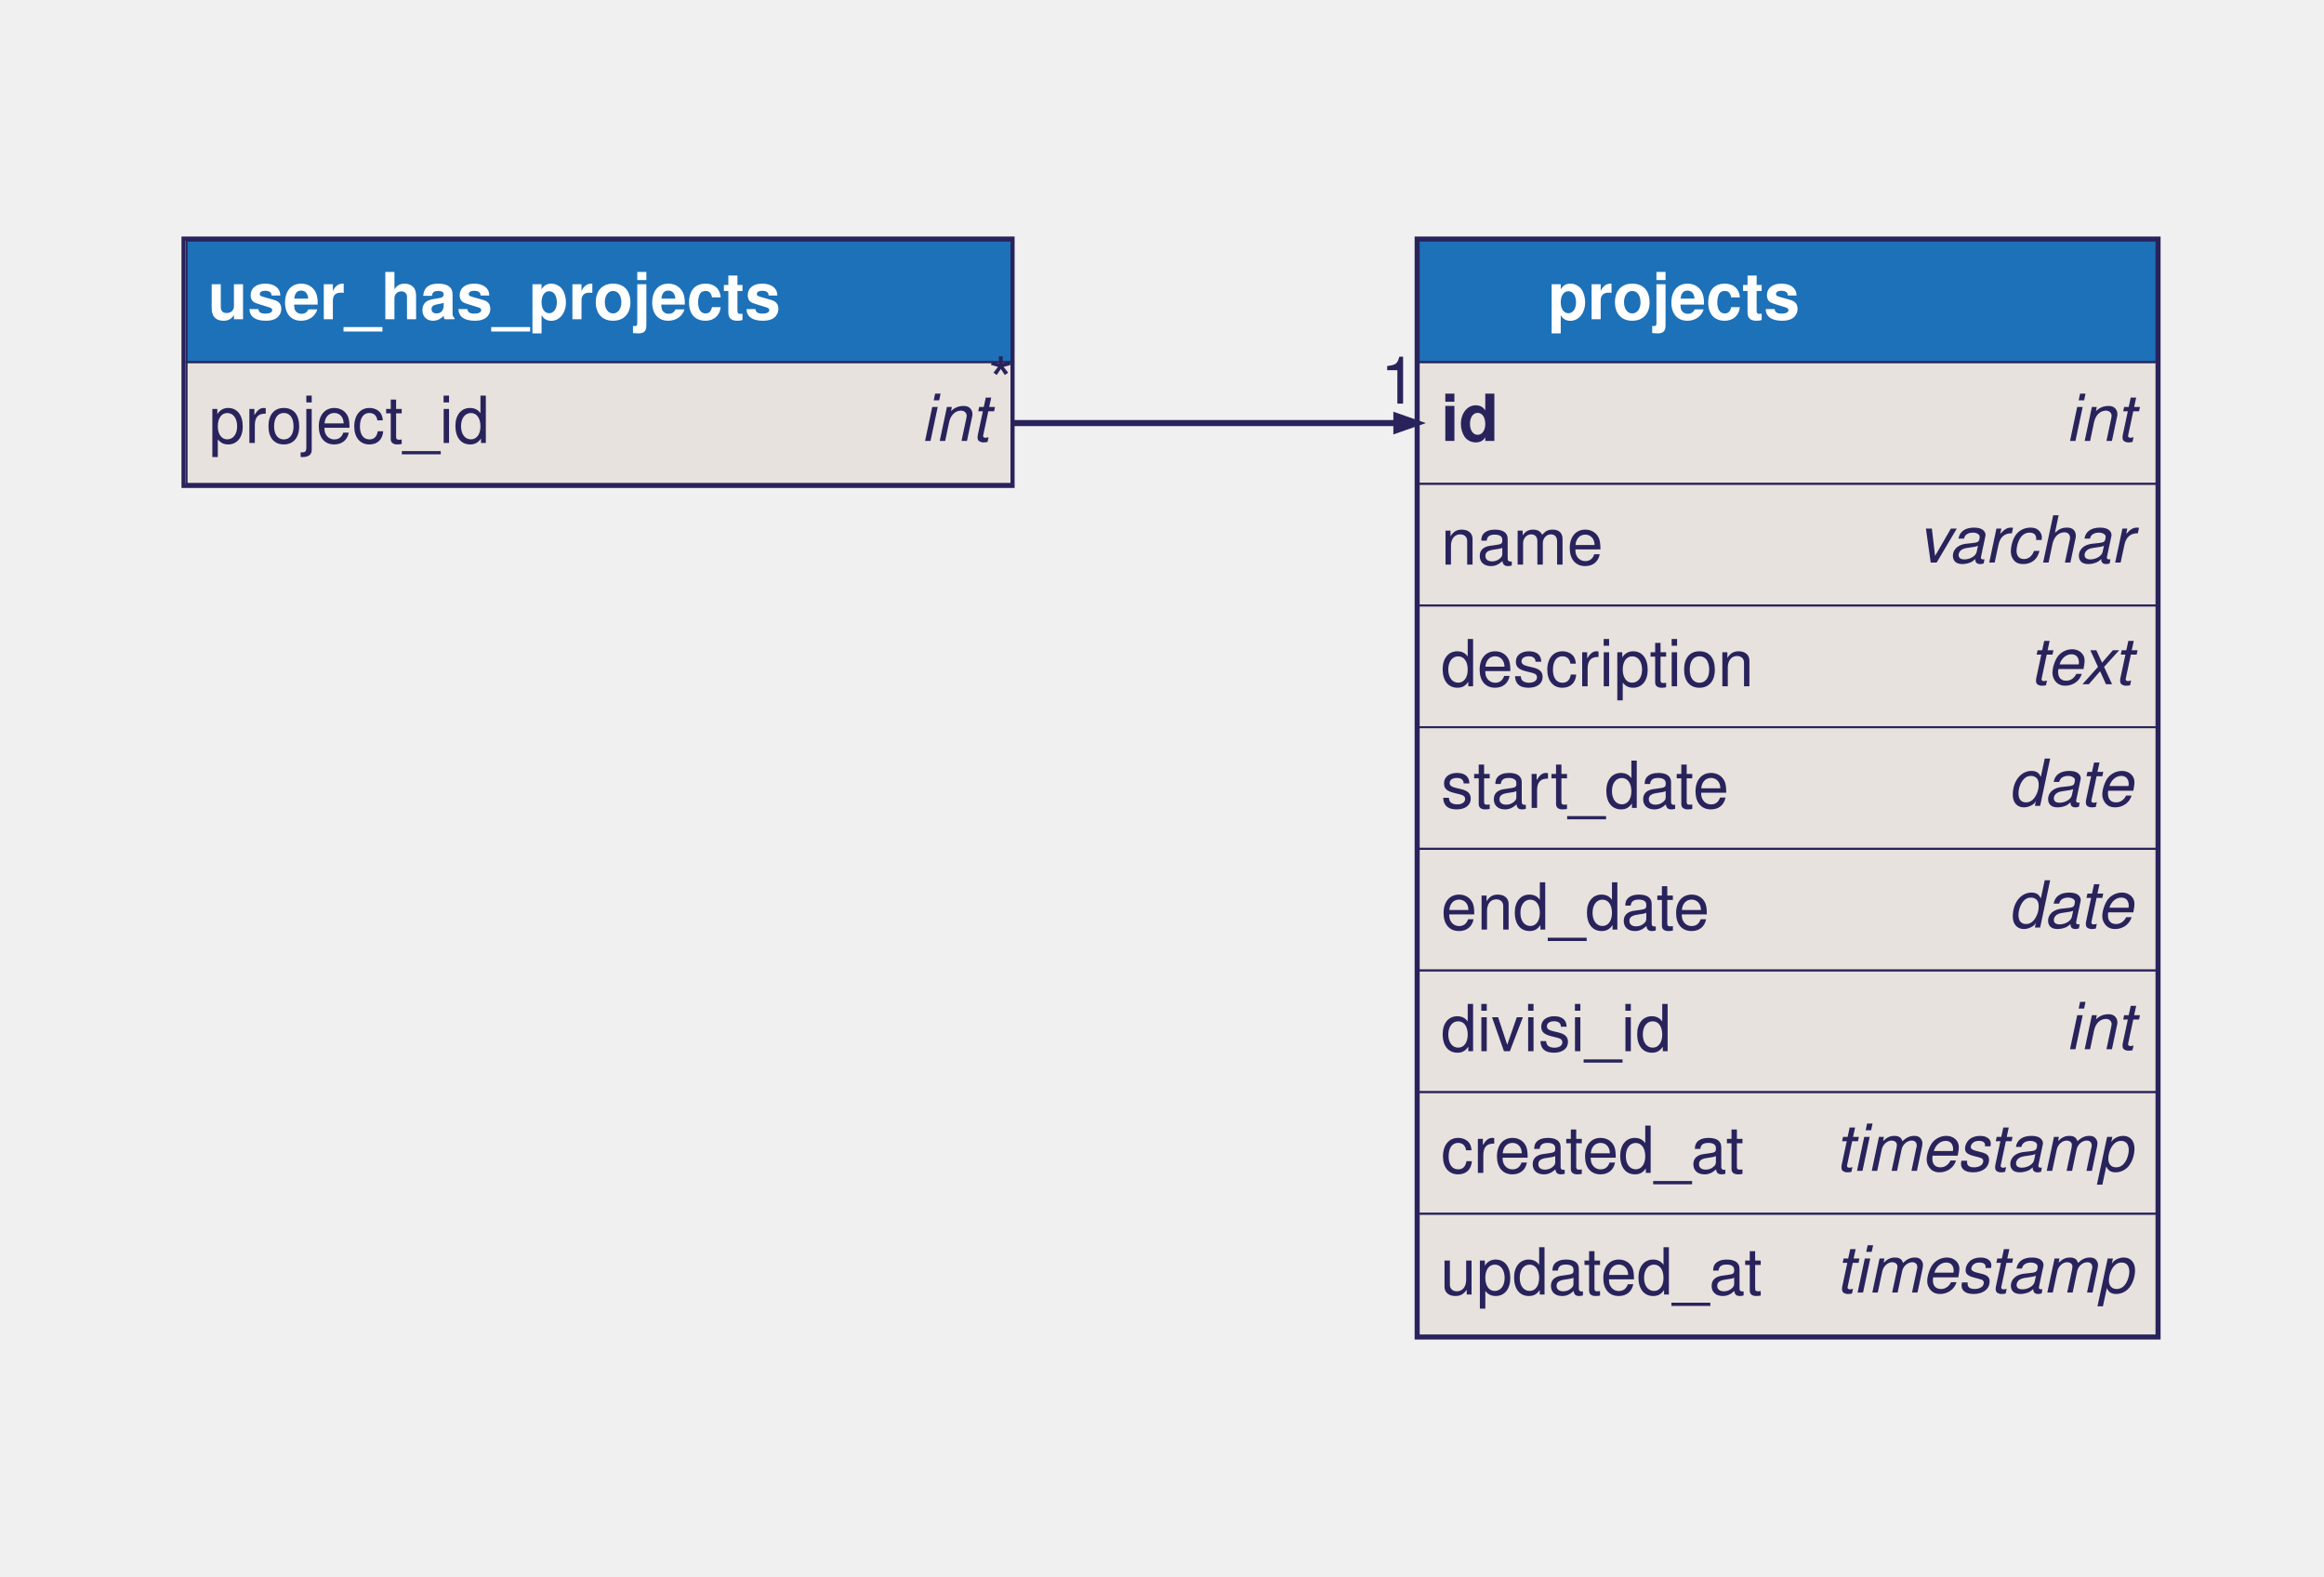
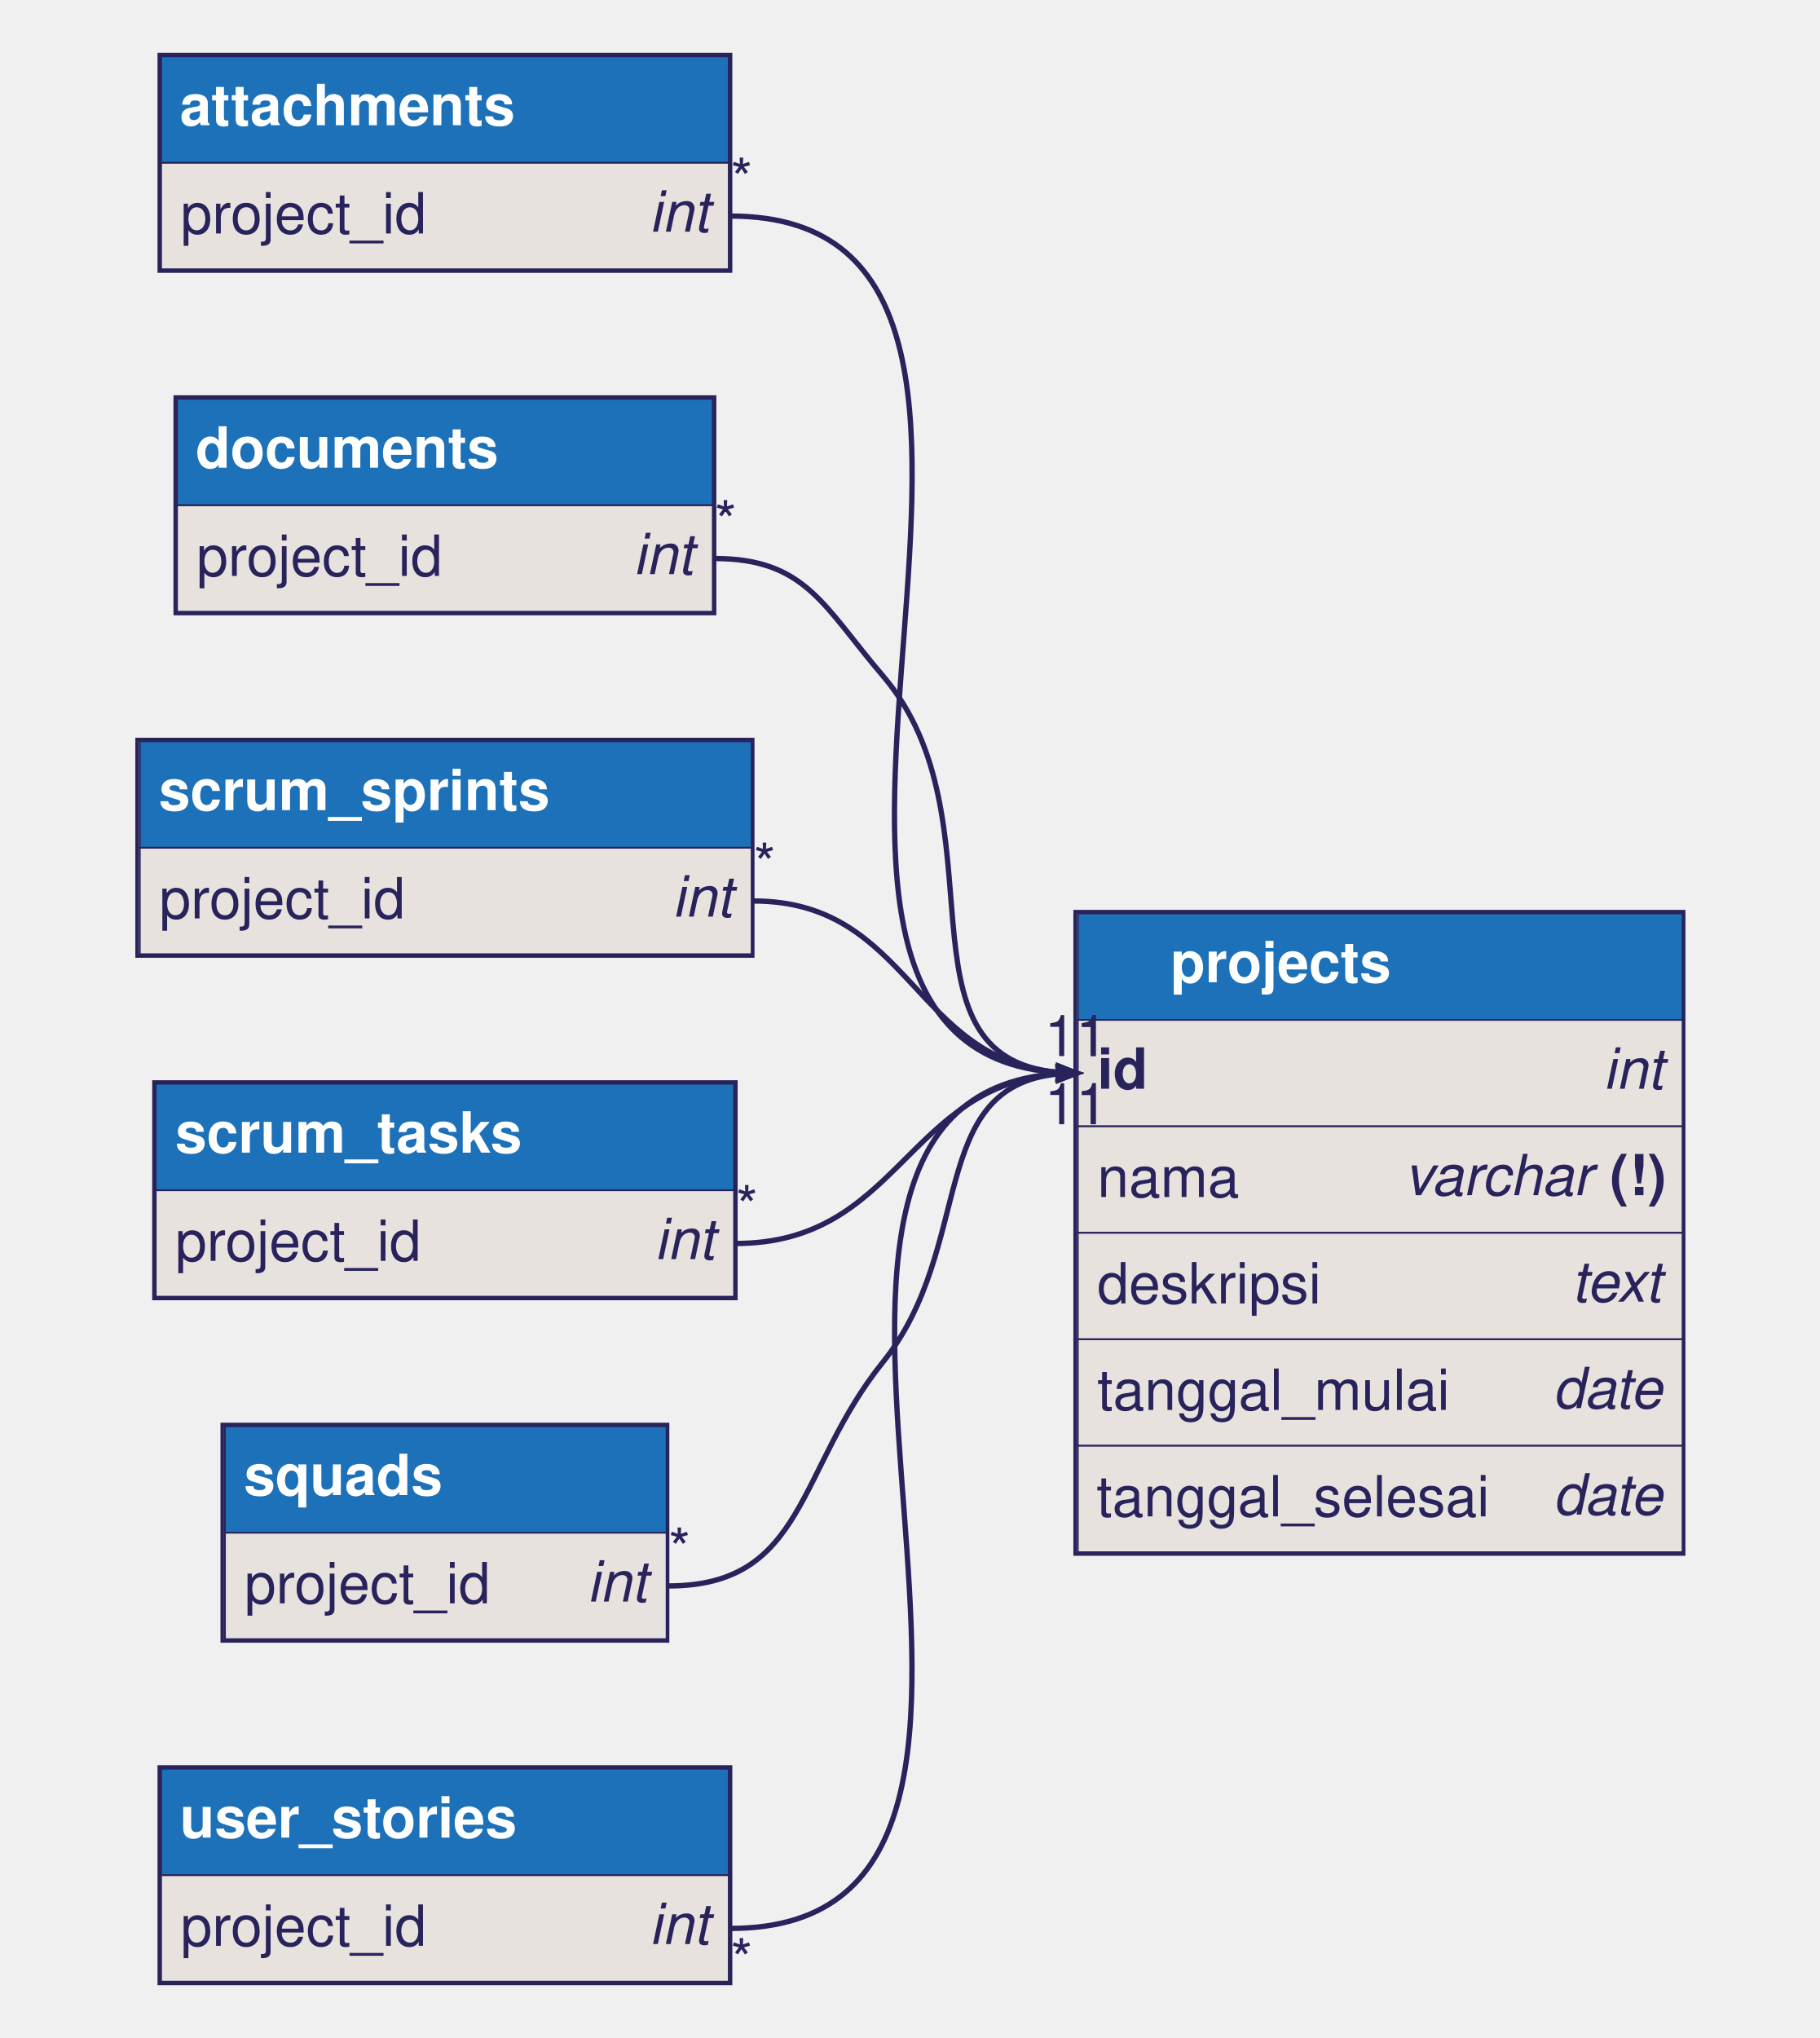
- <svg xmlns="http://www.w3.org/2000/svg" width="1146pt" height="777pt" viewBox="0.00 0.00 1145.67 777.33">
-   <g id="graph0" class="graph" transform="scale(1 1) rotate(0) translate(4 773.33)">
+ <svg xmlns="http://www.w3.org/2000/svg" width="1025pt" height="1148pt" viewBox="0.00 0.00 1025.46 1148.36">
+   <g id="graph0" class="graph" transform="scale(1 1) rotate(0) translate(4 1144.36)">
    <g id="projects" class="node">
-       <ellipse fill="none" stroke="black" stroke-width="0" cx="877.46" cy="-384.67" rx="260.43" ry="384.83" />
-       <polygon fill="#1d71b8" stroke="transparent" points="695.46,-594.67 695.46,-654.67 1059.46,-654.67 1059.46,-594.67 695.46,-594.67" />
-       <polygon fill="none" stroke="#29235c" points="695.46,-594.67 695.46,-654.67 1059.46,-654.67 1059.46,-594.67 695.46,-594.67" />
-       <text text-anchor="start" x="759.2" y="-615.87" font-family="Helvetica,sans-Serif" font-weight="bold" font-size="32.00" fill="#ffffff">       projects       </text>
-       <polygon fill="#e7e2dd" stroke="transparent" points="695.46,-534.67 695.46,-594.67 1059.46,-594.67 1059.46,-534.67 695.46,-534.67" />
-       <polygon fill="none" stroke="#29235c" points="695.46,-534.67 695.46,-594.67 1059.46,-594.67 1059.46,-534.67 695.46,-534.67" />
-       <text text-anchor="start" x="706.46" y="-555.87" font-family="Helvetica,sans-Serif" font-weight="bold" font-size="32.00" fill="#29235c">id</text>
-       <text text-anchor="start" x="731.35" y="-555.87" font-family="Helvetica,sans-Serif" font-size="32.00" fill="#29235c">    </text>
-       <text text-anchor="start" x="1014.67" y="-555.87" font-family="Helvetica,sans-Serif" font-style="italic" font-size="32.00" fill="#29235c">int</text>
-       <polygon fill="#e7e2dd" stroke="transparent" points="695.46,-474.67 695.46,-534.67 1059.46,-534.67 1059.46,-474.67 695.46,-474.67" />
-       <polygon fill="none" stroke="#29235c" points="695.46,-474.67 695.46,-534.67 1059.46,-534.67 1059.46,-474.67 695.46,-474.67" />
-       <text text-anchor="start" x="706.46" y="-494.87" font-family="Helvetica,sans-Serif" font-size="32.00" fill="#29235c">name    </text>
-       <text text-anchor="start" x="941.79" y="-495.87" font-family="Helvetica,sans-Serif" font-style="italic" font-size="32.00" fill="#29235c">varchar</text>
-       <polygon fill="#e7e2dd" stroke="transparent" points="695.46,-414.67 695.46,-474.67 1059.46,-474.67 1059.46,-414.67 695.46,-414.67" />
-       <polygon fill="none" stroke="#29235c" points="695.46,-414.67 695.46,-474.67 1059.46,-474.67 1059.46,-414.67 695.46,-414.67" />
-       <text text-anchor="start" x="706.46" y="-434.87" font-family="Helvetica,sans-Serif" font-size="32.00" fill="#29235c">description    </text>
-       <text text-anchor="start" x="996.88" y="-435.87" font-family="Helvetica,sans-Serif" font-style="italic" font-size="32.00" fill="#29235c">text</text>
-       <polygon fill="#e7e2dd" stroke="transparent" points="695.46,-354.67 695.46,-414.67 1059.46,-414.67 1059.46,-354.67 695.46,-354.67" />
-       <polygon fill="none" stroke="#29235c" points="695.46,-354.67 695.46,-414.67 1059.46,-414.67 1059.46,-354.67 695.46,-354.67" />
-       <text text-anchor="start" x="706.46" y="-374.87" font-family="Helvetica,sans-Serif" font-size="32.00" fill="#29235c">start_date    </text>
-       <text text-anchor="start" x="986.2" y="-375.87" font-family="Helvetica,sans-Serif" font-style="italic" font-size="32.00" fill="#29235c">date</text>
-       <polygon fill="#e7e2dd" stroke="transparent" points="695.46,-294.67 695.46,-354.67 1059.46,-354.67 1059.46,-294.67 695.46,-294.67" />
-       <polygon fill="none" stroke="#29235c" points="695.46,-294.67 695.46,-354.67 1059.46,-354.67 1059.46,-294.67 695.46,-294.67" />
-       <text text-anchor="start" x="706.46" y="-314.87" font-family="Helvetica,sans-Serif" font-size="32.00" fill="#29235c">end_date    </text>
-       <text text-anchor="start" x="986.2" y="-315.87" font-family="Helvetica,sans-Serif" font-style="italic" font-size="32.00" fill="#29235c">date</text>
-       <polygon fill="#e7e2dd" stroke="transparent" points="695.46,-234.67 695.46,-294.67 1059.46,-294.67 1059.46,-234.67 695.46,-234.67" />
-       <polygon fill="none" stroke="#29235c" points="695.46,-234.67 695.46,-294.67 1059.46,-294.67 1059.46,-234.67 695.46,-234.67" />
-       <text text-anchor="start" x="706.46" y="-254.87" font-family="Helvetica,sans-Serif" font-size="32.00" fill="#29235c">divisi_id    </text>
-       <text text-anchor="start" x="1014.67" y="-255.87" font-family="Helvetica,sans-Serif" font-style="italic" font-size="32.00" fill="#29235c">int</text>
-       <polygon fill="#e7e2dd" stroke="transparent" points="695.46,-174.67 695.46,-234.67 1059.46,-234.67 1059.46,-174.67 695.46,-174.67" />
-       <polygon fill="none" stroke="#29235c" points="695.46,-174.67 695.46,-234.67 1059.46,-234.67 1059.46,-174.67 695.46,-174.67" />
-       <text text-anchor="start" x="706.46" y="-194.87" font-family="Helvetica,sans-Serif" font-size="32.00" fill="#29235c">created_at    </text>
-       <text text-anchor="start" x="900.9" y="-195.87" font-family="Helvetica,sans-Serif" font-style="italic" font-size="32.00" fill="#29235c">timestamp</text>
-       <polygon fill="#e7e2dd" stroke="transparent" points="695.46,-114.67 695.46,-174.67 1059.46,-174.67 1059.46,-114.67 695.46,-114.67" />
-       <polygon fill="none" stroke="#29235c" points="695.46,-114.67 695.46,-174.67 1059.46,-174.67 1059.46,-114.67 695.46,-114.67" />
-       <text text-anchor="start" x="706.12" y="-134.87" font-family="Helvetica,sans-Serif" font-size="32.00" fill="#29235c">updated_at    </text>
-       <text text-anchor="start" x="901.18" y="-135.87" font-family="Helvetica,sans-Serif" font-style="italic" font-size="32.00" fill="#29235c">timestamp</text>
-       <polygon fill="none" stroke="#29235c" stroke-width="2" points="694.46,-113.67 694.46,-655.67 1060.46,-655.67 1060.46,-113.67 694.46,-113.67" />
+       <ellipse fill="none" stroke="black" stroke-width="0" cx="773.51" cy="-449.68" rx="243.9" ry="257.27" />
+       <polygon fill="#1d71b8" stroke="transparent" points="603.51,-569.68 603.51,-629.68 944.51,-629.68 944.51,-569.68 603.51,-569.68" />
+       <polygon fill="none" stroke="#29235c" points="603.51,-569.68 603.51,-629.68 944.51,-629.68 944.51,-569.68 603.51,-569.68" />
+       <text text-anchor="start" x="655.76" y="-590.88" font-family="Helvetica,sans-Serif" font-weight="bold" font-size="32.00" fill="#ffffff">       projects       </text>
+       <polygon fill="#e7e2dd" stroke="transparent" points="603.51,-509.68 603.51,-569.68 944.51,-569.68 944.51,-509.68 603.51,-509.68" />
+       <polygon fill="none" stroke="#29235c" points="603.51,-509.68 603.51,-569.68 944.51,-569.68 944.51,-509.68 603.51,-509.68" />
+       <text text-anchor="start" x="614.51" y="-530.88" font-family="Helvetica,sans-Serif" font-weight="bold" font-size="32.00" fill="#29235c">id</text>
+       <text text-anchor="start" x="639.4" y="-530.88" font-family="Helvetica,sans-Serif" font-size="32.00" fill="#29235c">    </text>
+       <text text-anchor="start" x="899.73" y="-530.88" font-family="Helvetica,sans-Serif" font-style="italic" font-size="32.00" fill="#29235c">int</text>
+       <polygon fill="#e7e2dd" stroke="transparent" points="603.51,-449.68 603.51,-509.68 944.51,-509.68 944.51,-449.68 603.51,-449.68" />
+       <polygon fill="none" stroke="#29235c" points="603.51,-449.68 603.51,-509.68 944.51,-509.68 944.51,-449.68 603.51,-449.68" />
+       <text text-anchor="start" x="614.51" y="-469.88" font-family="Helvetica,sans-Serif" font-size="32.00" fill="#29235c">nama    </text>
+       <text text-anchor="start" x="787.75" y="-470.88" font-family="Helvetica,sans-Serif" font-style="italic" font-size="32.00" fill="#29235c">varchar</text>
+       <text text-anchor="start" x="894.42" y="-470.88" font-family="Helvetica,sans-Serif" font-size="32.00" fill="#29235c"> </text>
+       <text text-anchor="start" x="903.31" y="-470.88" font-family="Helvetica,sans-Serif" font-weight="bold" font-size="32.00" fill="#29235c">(!)</text>
+       <polygon fill="#e7e2dd" stroke="transparent" points="603.51,-389.68 603.51,-449.68 944.51,-449.68 944.51,-389.68 603.51,-389.68" />
+       <polygon fill="none" stroke="#29235c" points="603.51,-389.68 603.51,-449.68 944.51,-449.68 944.51,-389.68 603.51,-389.68" />
+       <text text-anchor="start" x="614.51" y="-409.88" font-family="Helvetica,sans-Serif" font-size="32.00" fill="#29235c">deskripsi    </text>
+       <text text-anchor="start" x="881.94" y="-410.88" font-family="Helvetica,sans-Serif" font-style="italic" font-size="32.00" fill="#29235c">text</text>
+       <polygon fill="#e7e2dd" stroke="transparent" points="603.51,-329.68 603.51,-389.68 944.51,-389.68 944.51,-329.68 603.51,-329.68" />
+       <polygon fill="none" stroke="#29235c" points="603.51,-329.68 603.51,-389.68 944.51,-389.68 944.51,-329.68 603.51,-329.68" />
+       <text text-anchor="start" x="614.51" y="-349.88" font-family="Helvetica,sans-Serif" font-size="32.00" fill="#29235c">tanggal_mulai    </text>
+       <text text-anchor="start" x="871.25" y="-350.88" font-family="Helvetica,sans-Serif" font-style="italic" font-size="32.00" fill="#29235c">date</text>
+       <polygon fill="#e7e2dd" stroke="transparent" points="603.51,-269.68 603.51,-329.68 944.51,-329.68 944.51,-269.68 603.51,-269.68" />
+       <polygon fill="none" stroke="#29235c" points="603.51,-269.68 603.51,-329.68 944.51,-329.68 944.51,-269.68 603.51,-269.68" />
+       <text text-anchor="start" x="614.08" y="-289.88" font-family="Helvetica,sans-Serif" font-size="32.00" fill="#29235c">tanggal_selesai    </text>
+       <text text-anchor="start" x="871.38" y="-290.88" font-family="Helvetica,sans-Serif" font-style="italic" font-size="32.00" fill="#29235c">date</text>
+       <polygon fill="none" stroke="#29235c" stroke-width="2" points="602.01,-268.68 602.01,-630.68 945.01,-630.68 945.01,-268.68 602.01,-268.68" />
    </g>
-     <g id="user_has_projects" class="node">
-       <ellipse fill="none" stroke="black" stroke-width="0" cx="290.62" cy="-594.67" rx="290.74" ry="87.86" />
-       <polygon fill="#1d71b8" stroke="transparent" points="87.62,-594.67 87.62,-654.67 494.62,-654.67 494.62,-594.67 87.62,-594.67" />
-       <polygon fill="none" stroke="#29235c" points="87.62,-594.67 87.62,-654.67 494.62,-654.67 494.62,-594.67 87.62,-594.67" />
-       <text text-anchor="start" x="98.17" y="-615.87" font-family="Helvetica,sans-Serif" font-weight="bold" font-size="32.00" fill="#ffffff">       user_has_projects       </text>
-       <polygon fill="#e7e2dd" stroke="transparent" points="87.62,-534.67 87.62,-594.67 494.62,-594.67 494.62,-534.67 87.62,-534.67" />
-       <polygon fill="none" stroke="#29235c" points="87.62,-534.67 87.62,-594.67 494.62,-594.67 494.62,-534.67 87.62,-534.67" />
-       <text text-anchor="start" x="98.62" y="-554.87" font-family="Helvetica,sans-Serif" font-size="32.00" fill="#29235c">project_id    </text>
-       <text text-anchor="start" x="449.84" y="-555.87" font-family="Helvetica,sans-Serif" font-style="italic" font-size="32.00" fill="#29235c">int</text>
-       <polygon fill="none" stroke="#29235c" stroke-width="2" points="86.12,-533.67 86.12,-655.67 495.12,-655.67 495.12,-533.67 86.12,-533.67" />
+     <g id="attachments" class="node">
+       <ellipse fill="none" stroke="black" stroke-width="0" cx="246.78" cy="-1052.68" rx="229.21" ry="87.86" />
+       <polygon fill="#1d71b8" stroke="transparent" points="86.78,-1052.68 86.78,-1112.68 406.78,-1112.68 406.78,-1052.68 86.78,-1052.68" />
+       <polygon fill="none" stroke="#29235c" points="86.78,-1052.68 86.78,-1112.68 406.78,-1112.68 406.78,-1052.68 86.78,-1052.68" />
+       <text text-anchor="start" x="97.39" y="-1073.88" font-family="Helvetica,sans-Serif" font-weight="bold" font-size="32.00" fill="#ffffff">       attachments       </text>
+       <polygon fill="#e7e2dd" stroke="transparent" points="86.78,-992.68 86.78,-1052.68 406.78,-1052.68 406.78,-992.68 86.78,-992.68" />
+       <polygon fill="none" stroke="#29235c" points="86.78,-992.68 86.78,-1052.68 406.78,-1052.68 406.78,-992.68 86.78,-992.68" />
+       <text text-anchor="start" x="97.78" y="-1012.88" font-family="Helvetica,sans-Serif" font-size="32.00" fill="#29235c">project_id    </text>
+       <text text-anchor="start" x="362" y="-1013.88" font-family="Helvetica,sans-Serif" font-style="italic" font-size="32.00" fill="#29235c">int</text>
+       <polygon fill="none" stroke="#29235c" stroke-width="2" points="85.78,-991.68 85.78,-1113.68 407.78,-1113.68 407.78,-991.68 85.78,-991.68" />
    </g>
    <g id="edge2" class="edge">
-       <path fill="none" stroke="#29235c" stroke-width="3" d="M495.62,-564.67C580.54,-564.67 604.26,-564.67 684.4,-564.67" />
-       <polygon fill="#29235c" stroke="#29235c" stroke-width="3" points="684.46,-568.17 694.46,-564.67 684.46,-561.17 684.46,-568.17" />
-       <text text-anchor="middle" x="685.56" y="-574.27" font-family="Helvetica,sans-Serif" font-size="32.00" fill="#29235c">1</text>
-       <text text-anchor="middle" x="489.4" y="-574.27" font-family="Helvetica,sans-Serif" font-size="32.00" fill="#29235c">*</text>
+       <path fill="none" stroke="#29235c" stroke-width="3" d="M407.78,-1022.68C635.73,-1022.68 379.06,-554.19 592.34,-540.01" />
+       <polygon fill="#29235c" stroke="#29235c" stroke-width="3" points="592.63,-543.5 602.51,-539.68 592.4,-536.51 592.63,-543.5" />
+       <text text-anchor="middle" x="611.41" y="-549.28" font-family="Helvetica,sans-Serif" font-size="32.00" fill="#29235c">1</text>
+       <text text-anchor="middle" x="414" y="-1032.28" font-family="Helvetica,sans-Serif" font-size="32.00" fill="#29235c">*</text>
+     </g>
+     <g id="documents" class="node">
+       <ellipse fill="none" stroke="black" stroke-width="0" cx="246.78" cy="-859.68" rx="216.25" ry="87.86" />
+       <polygon fill="#1d71b8" stroke="transparent" points="95.78,-859.68 95.78,-919.68 397.78,-919.68 397.78,-859.68 95.78,-859.68" />
+       <polygon fill="none" stroke="#29235c" points="95.78,-859.68 95.78,-919.68 397.78,-919.68 397.78,-859.68 95.78,-859.68" />
+       <text text-anchor="start" x="106.29" y="-880.88" font-family="Helvetica,sans-Serif" font-weight="bold" font-size="32.00" fill="#ffffff">       documents       </text>
+       <polygon fill="#e7e2dd" stroke="transparent" points="95.78,-799.68 95.78,-859.68 397.78,-859.68 397.78,-799.68 95.78,-799.68" />
+       <polygon fill="none" stroke="#29235c" points="95.78,-799.68 95.78,-859.68 397.78,-859.68 397.78,-799.68 95.78,-799.68" />
+       <text text-anchor="start" x="106.78" y="-819.88" font-family="Helvetica,sans-Serif" font-size="32.00" fill="#29235c">project_id    </text>
+       <text text-anchor="start" x="353" y="-820.88" font-family="Helvetica,sans-Serif" font-style="italic" font-size="32.00" fill="#29235c">int</text>
+       <polygon fill="none" stroke="#29235c" stroke-width="2" points="94.78,-798.68 94.78,-920.68 398.78,-920.68 398.78,-798.68 94.78,-798.68" />
+     </g>
+     <g id="edge4" class="edge">
+       <path fill="none" stroke="#29235c" stroke-width="3" d="M398.78,-829.68C450.11,-829.68 460.19,-802.69 493.56,-763.68 563.2,-682.26 496.41,-548.64 592.37,-540.11" />
+       <polygon fill="#29235c" stroke="#29235c" stroke-width="3" points="592.67,-543.6 602.51,-539.68 592.37,-536.61 592.67,-543.6" />
+       <text text-anchor="middle" x="611.41" y="-510.88" font-family="Helvetica,sans-Serif" font-size="32.00" fill="#29235c">1</text>
+       <text text-anchor="middle" x="405" y="-839.28" font-family="Helvetica,sans-Serif" font-size="32.00" fill="#29235c">*</text>
+     </g>
+     <g id="scrum_sprints" class="node">
+       <ellipse fill="none" stroke="black" stroke-width="0" cx="246.78" cy="-666.68" rx="246.56" ry="87.86" />
+       <polygon fill="#1d71b8" stroke="transparent" points="74.78,-666.68 74.78,-726.68 419.78,-726.68 419.78,-666.68 74.78,-666.68" />
+       <polygon fill="none" stroke="#29235c" points="74.78,-666.68 74.78,-726.68 419.78,-726.68 419.78,-666.68 74.78,-666.68" />
+       <text text-anchor="start" x="85.48" y="-687.88" font-family="Helvetica,sans-Serif" font-weight="bold" font-size="32.00" fill="#ffffff">       scrum_sprints       </text>
+       <polygon fill="#e7e2dd" stroke="transparent" points="74.78,-606.68 74.78,-666.68 419.78,-666.68 419.78,-606.68 74.78,-606.68" />
+       <polygon fill="none" stroke="#29235c" points="74.78,-606.68 74.78,-666.68 419.78,-666.68 419.78,-606.68 74.78,-606.68" />
+       <text text-anchor="start" x="85.78" y="-626.88" font-family="Helvetica,sans-Serif" font-size="32.00" fill="#29235c">project_id    </text>
+       <text text-anchor="start" x="375" y="-627.88" font-family="Helvetica,sans-Serif" font-style="italic" font-size="32.00" fill="#29235c">int</text>
+       <polygon fill="none" stroke="#29235c" stroke-width="2" points="73.28,-605.68 73.28,-727.68 420.28,-727.68 420.28,-605.68 73.28,-605.68" />
+     </g>
+     <g id="edge6" class="edge">
+       <path fill="none" stroke="#29235c" stroke-width="3" d="M420.78,-636.68C508.76,-636.68 510.92,-547.11 592.2,-540.11" />
+       <polygon fill="#29235c" stroke="#29235c" stroke-width="3" points="592.67,-543.6 602.51,-539.68 592.37,-536.6 592.67,-543.6" />
+       <text text-anchor="middle" x="593.62" y="-549.28" font-family="Helvetica,sans-Serif" font-size="32.00" fill="#29235c">1</text>
+       <text text-anchor="middle" x="427" y="-646.28" font-family="Helvetica,sans-Serif" font-size="32.00" fill="#29235c">*</text>
+     </g>
+     <g id="scrum_tasks" class="node">
+       <ellipse fill="none" stroke="black" stroke-width="0" cx="246.78" cy="-473.68" rx="233.19" ry="87.86" />
+       <polygon fill="#1d71b8" stroke="transparent" points="83.78,-473.68 83.78,-533.68 409.78,-533.68 409.78,-473.68 83.78,-473.68" />
+       <polygon fill="none" stroke="#29235c" points="83.78,-473.68 83.78,-533.68 409.78,-533.68 409.78,-473.68 83.78,-473.68" />
+       <text text-anchor="start" x="94.75" y="-494.88" font-family="Helvetica,sans-Serif" font-weight="bold" font-size="32.00" fill="#ffffff">       scrum_tasks       </text>
+       <polygon fill="#e7e2dd" stroke="transparent" points="83.78,-413.68 83.78,-473.68 409.78,-473.68 409.78,-413.68 83.78,-413.68" />
+       <polygon fill="none" stroke="#29235c" points="83.78,-413.68 83.78,-473.68 409.78,-473.68 409.78,-413.68 83.78,-413.68" />
+       <text text-anchor="start" x="94.78" y="-433.88" font-family="Helvetica,sans-Serif" font-size="32.00" fill="#29235c">project_id    </text>
+       <text text-anchor="start" x="365" y="-434.88" font-family="Helvetica,sans-Serif" font-style="italic" font-size="32.00" fill="#29235c">int</text>
+       <polygon fill="none" stroke="#29235c" stroke-width="2" points="82.78,-412.68 82.78,-534.68 410.78,-534.68 410.78,-412.68 82.78,-412.68" />
+     </g>
+     <g id="edge8" class="edge">
+       <path fill="none" stroke="#29235c" stroke-width="3" d="M410.78,-443.68C502.54,-443.68 507,-532.69 592.28,-539.29" />
+       <polygon fill="#29235c" stroke="#29235c" stroke-width="3" points="592.39,-542.8 602.51,-539.68 592.65,-535.81 592.39,-542.8" />
+       <text text-anchor="middle" x="593.62" y="-510.88" font-family="Helvetica,sans-Serif" font-size="32.00" fill="#29235c">1</text>
+       <text text-anchor="middle" x="417" y="-453.28" font-family="Helvetica,sans-Serif" font-size="32.00" fill="#29235c">*</text>
+     </g>
+     <g id="squads" class="node">
+       <ellipse fill="none" stroke="black" stroke-width="0" cx="246.78" cy="-280.68" rx="178.8" ry="87.86" />
+       <polygon fill="#1d71b8" stroke="transparent" points="122.78,-280.68 122.78,-340.68 371.78,-340.68 371.78,-280.68 122.78,-280.68" />
+       <polygon fill="none" stroke="#29235c" points="122.78,-280.68 122.78,-340.68 371.78,-340.68 371.78,-280.68 122.78,-280.68" />
+       <text text-anchor="start" x="133.45" y="-301.88" font-family="Helvetica,sans-Serif" font-weight="bold" font-size="32.00" fill="#ffffff">       squads       </text>
+       <polygon fill="#e7e2dd" stroke="transparent" points="122.78,-220.68 122.78,-280.68 371.78,-280.68 371.78,-220.68 122.78,-220.68" />
+       <polygon fill="none" stroke="#29235c" points="122.78,-220.68 122.78,-280.68 371.78,-280.68 371.78,-220.68 122.78,-220.68" />
+       <text text-anchor="start" x="133.78" y="-240.88" font-family="Helvetica,sans-Serif" font-size="32.00" fill="#29235c">project_id    </text>
+       <text text-anchor="start" x="327" y="-241.88" font-family="Helvetica,sans-Serif" font-style="italic" font-size="32.00" fill="#29235c">int</text>
+       <polygon fill="none" stroke="#29235c" stroke-width="2" points="121.28,-219.68 121.28,-341.68 372.28,-341.68 372.28,-219.68 121.28,-219.68" />
+     </g>
+     <g id="edge10" class="edge">
+       <path fill="none" stroke="#29235c" stroke-width="3" d="M372.78,-250.68C450.35,-250.68 444.98,-316.2 493.56,-376.68 545.89,-441.83 517.91,-531.93 592.38,-539.21" />
+       <polygon fill="#29235c" stroke="#29235c" stroke-width="3" points="592.36,-542.71 602.51,-539.68 592.69,-535.72 592.36,-542.71" />
+       <text text-anchor="middle" x="611.41" y="-549.28" font-family="Helvetica,sans-Serif" font-size="32.00" fill="#29235c">1</text>
+       <text text-anchor="middle" x="379" y="-260.28" font-family="Helvetica,sans-Serif" font-size="32.00" fill="#29235c">*</text>
+     </g>
+     <g id="user_stories" class="node">
+       <ellipse fill="none" stroke="black" stroke-width="0" cx="246.78" cy="-87.68" rx="229.21" ry="87.86" />
+       <polygon fill="#1d71b8" stroke="transparent" points="86.78,-87.68 86.78,-147.68 406.78,-147.68 406.78,-87.68 86.78,-87.68" />
+       <polygon fill="none" stroke="#29235c" points="86.78,-87.68 86.78,-147.68 406.78,-147.68 406.78,-87.68 86.78,-87.68" />
+       <text text-anchor="start" x="97.41" y="-108.88" font-family="Helvetica,sans-Serif" font-weight="bold" font-size="32.00" fill="#ffffff">       user_stories       </text>
+       <polygon fill="#e7e2dd" stroke="transparent" points="86.78,-27.68 86.78,-87.68 406.78,-87.68 406.78,-27.68 86.78,-27.68" />
+       <polygon fill="none" stroke="#29235c" points="86.78,-27.68 86.78,-87.68 406.78,-87.68 406.78,-27.68 86.78,-27.68" />
+       <text text-anchor="start" x="97.78" y="-47.88" font-family="Helvetica,sans-Serif" font-size="32.00" fill="#29235c">project_id    </text>
+       <text text-anchor="start" x="362" y="-48.88" font-family="Helvetica,sans-Serif" font-style="italic" font-size="32.00" fill="#29235c">int</text>
+       <polygon fill="none" stroke="#29235c" stroke-width="2" points="85.78,-26.68 85.78,-148.68 407.78,-148.68 407.78,-26.68 85.78,-26.68" />
+     </g>
+     <g id="edge12" class="edge">
+       <path fill="none" stroke="#29235c" stroke-width="3" d="M407.78,-57.68C635.33,-57.68 379.45,-525.2 592.36,-539.35" />
+       <polygon fill="#29235c" stroke="#29235c" stroke-width="3" points="592.4,-542.86 602.51,-539.68 592.63,-535.86 592.4,-542.86" />
+       <text text-anchor="middle" x="611.41" y="-510.88" font-family="Helvetica,sans-Serif" font-size="32.00" fill="#29235c">1</text>
+       <text text-anchor="middle" x="414" y="-28.88" font-family="Helvetica,sans-Serif" font-size="32.00" fill="#29235c">*</text>
    </g>
  </g>
</svg>
